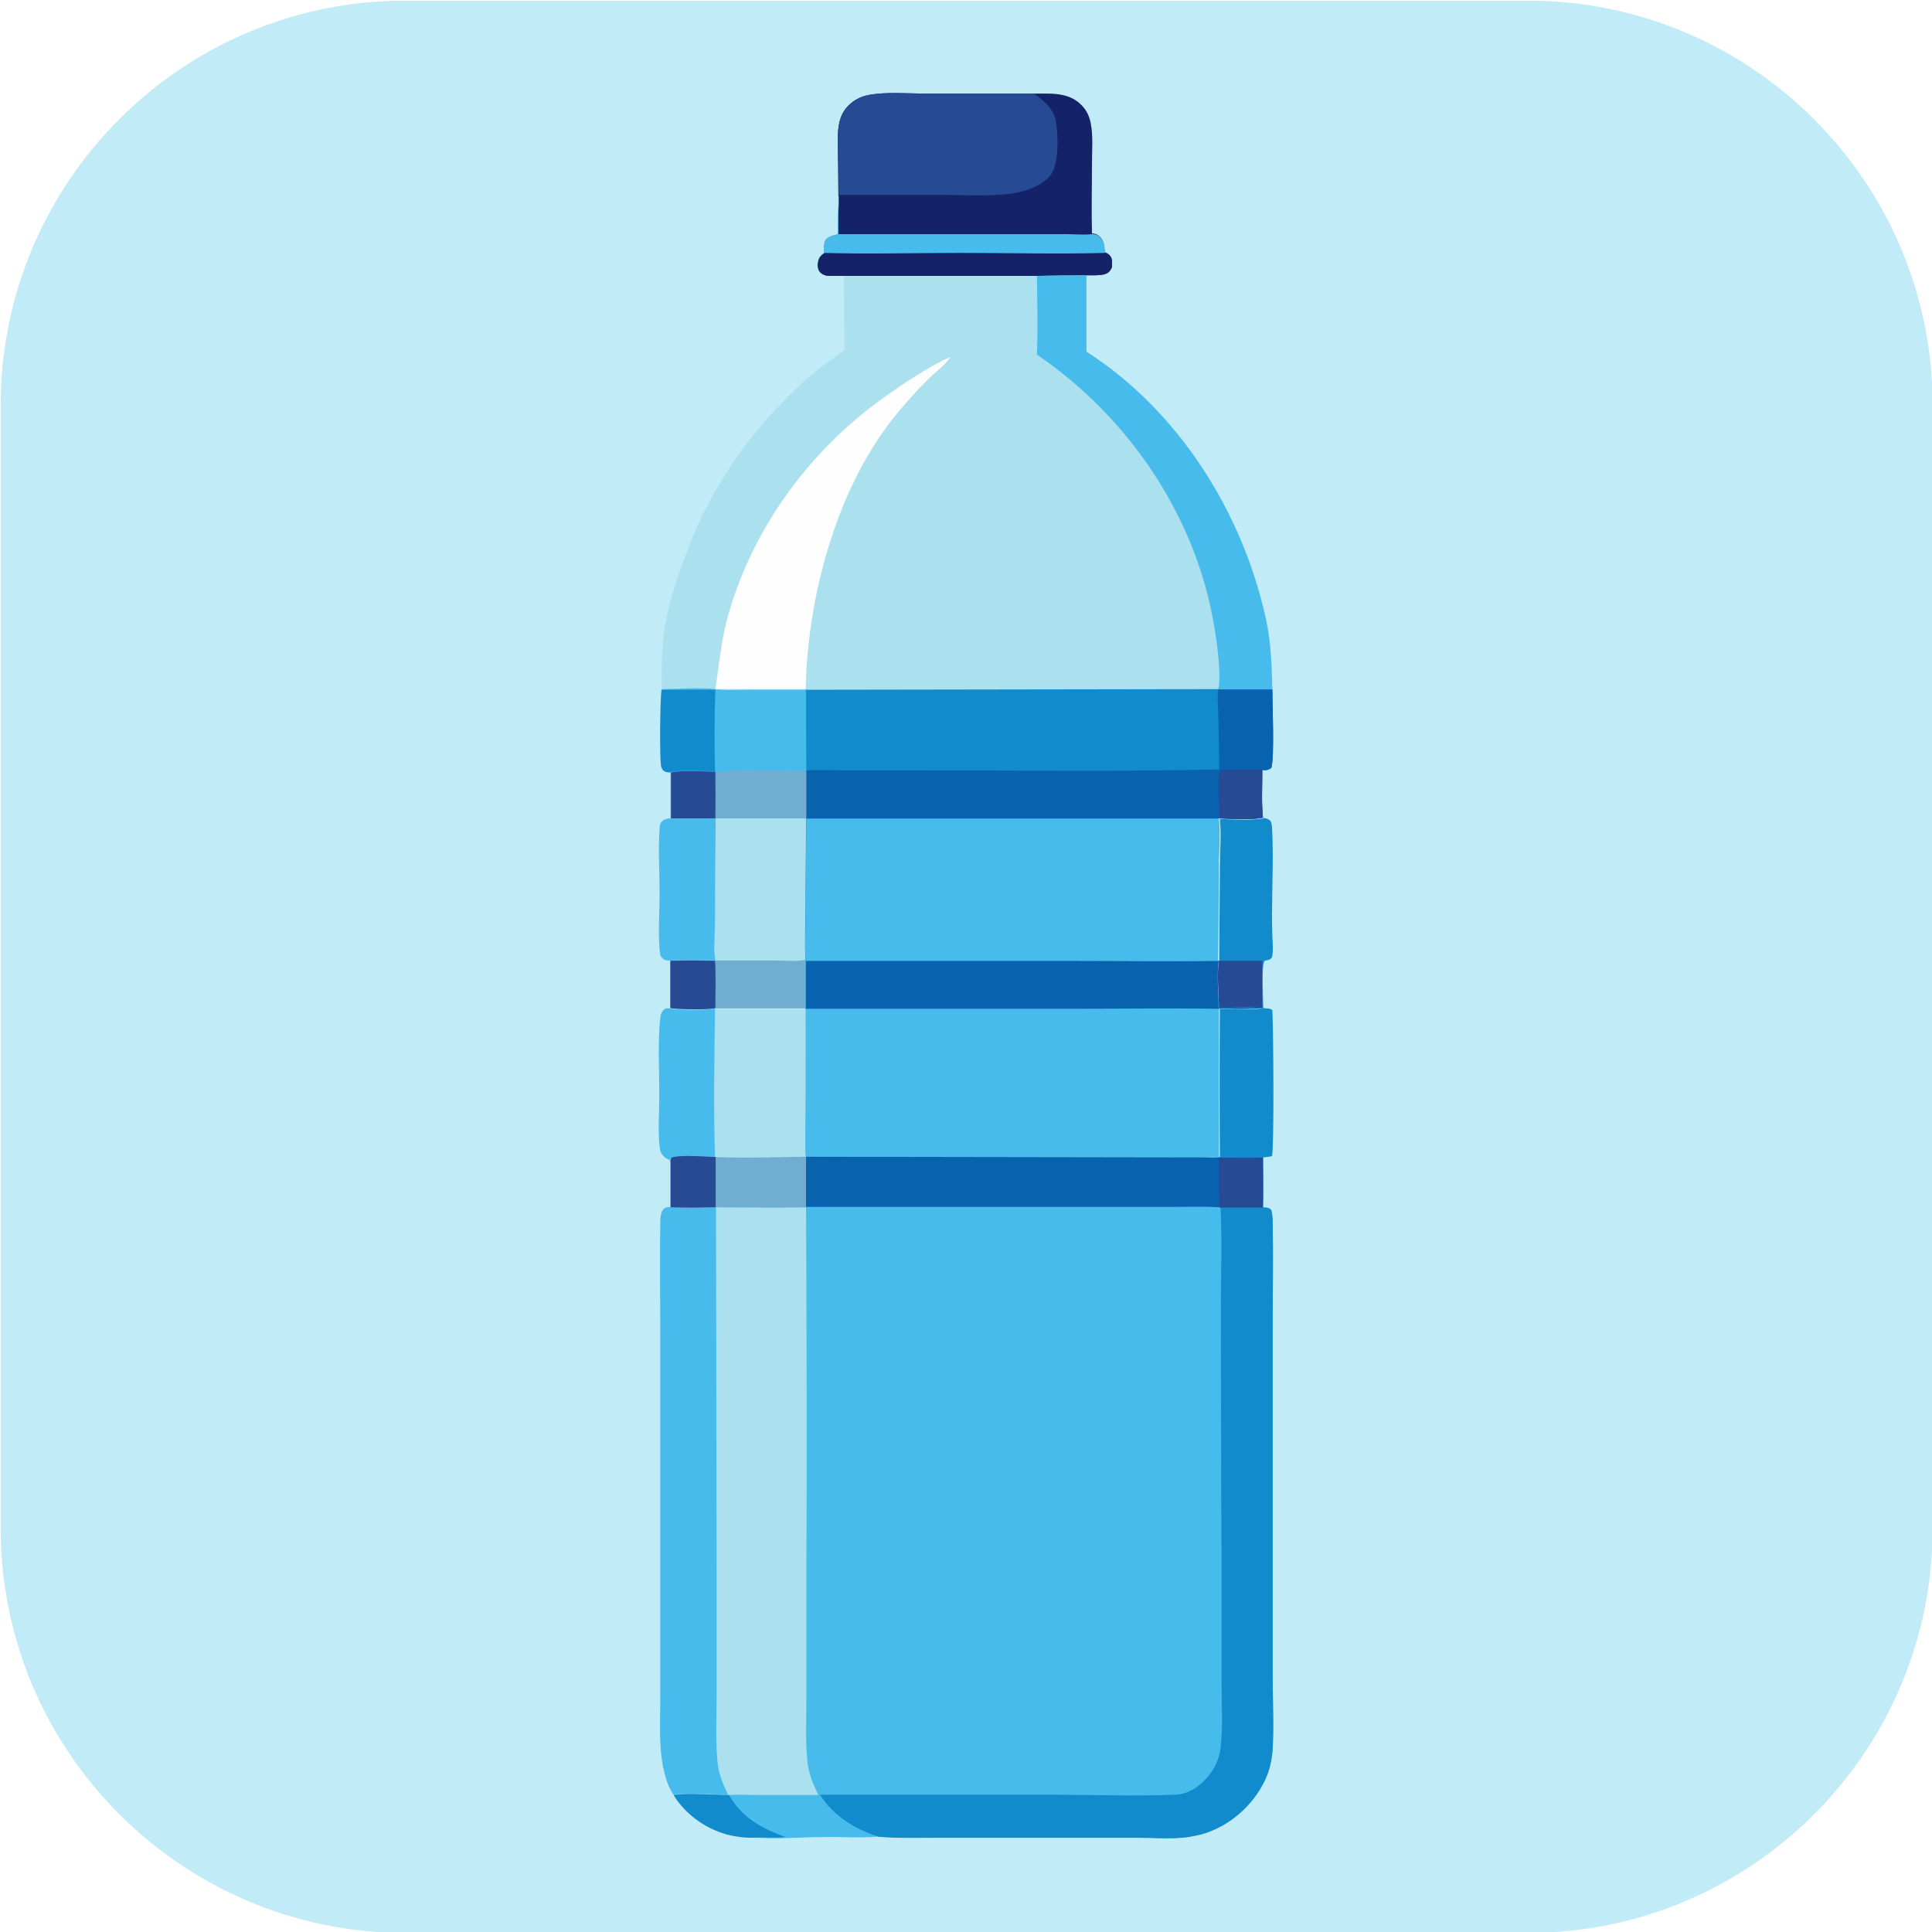
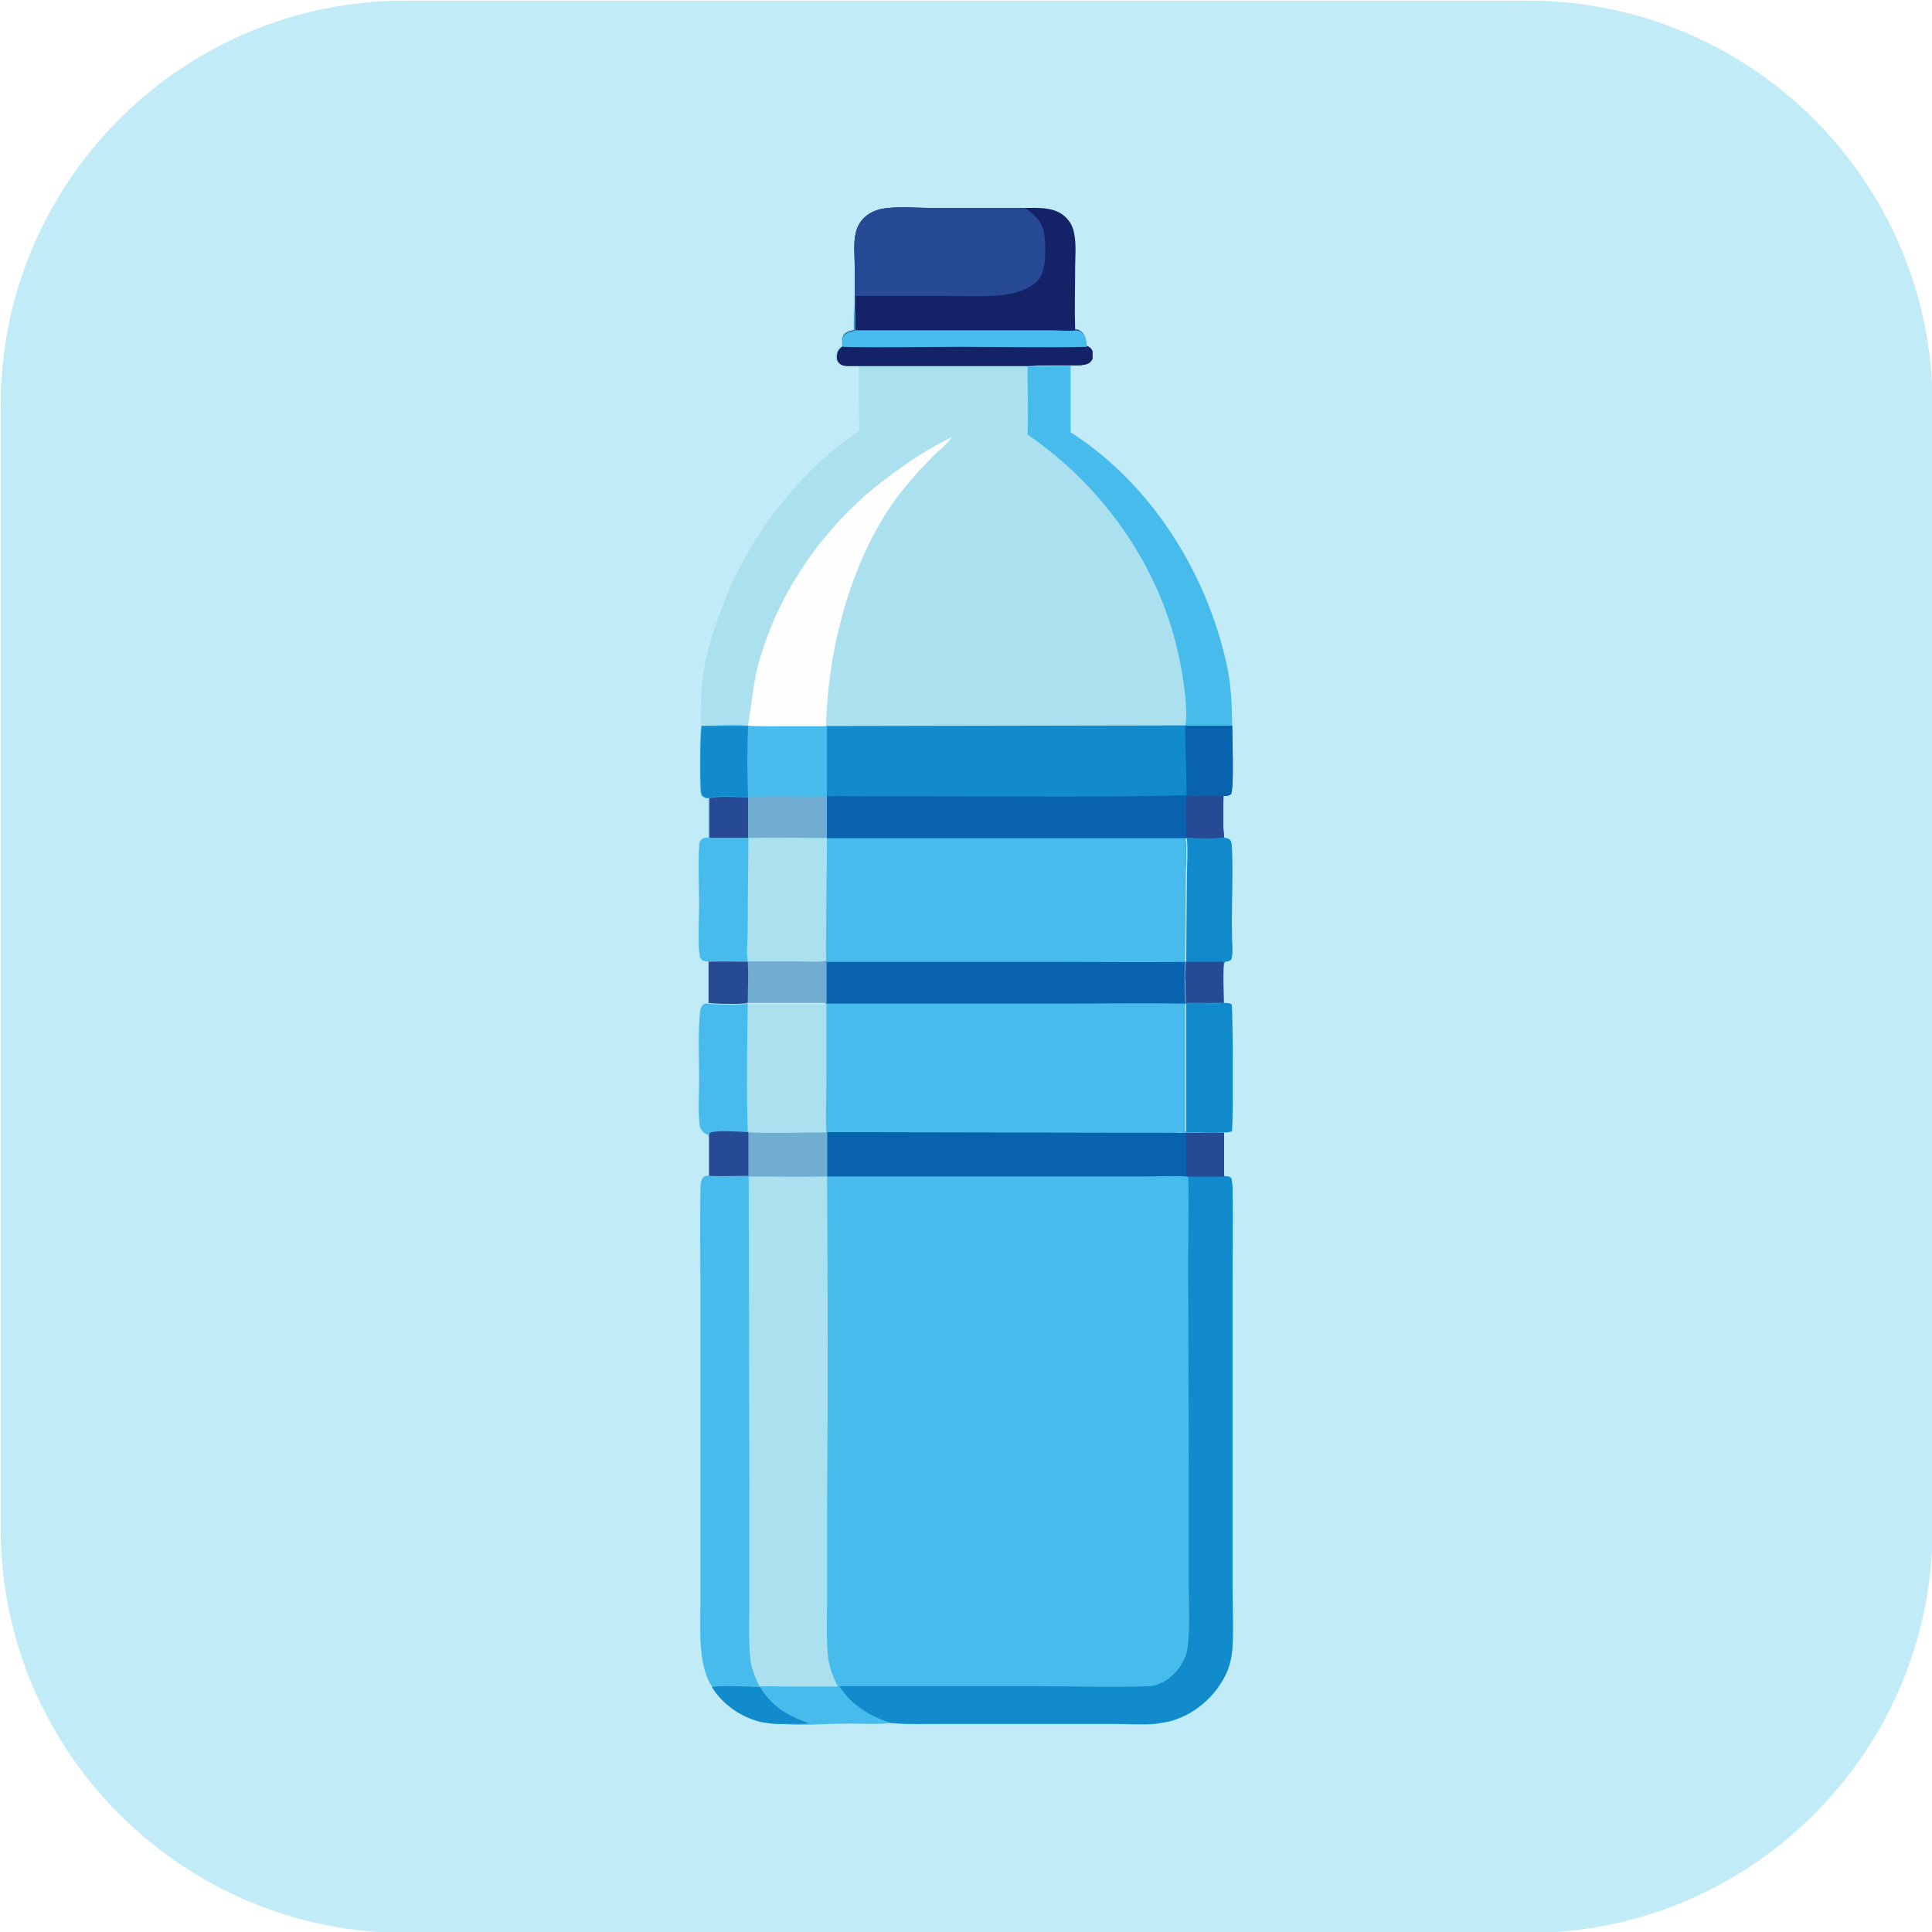
<svg xmlns="http://www.w3.org/2000/svg" id="Layer_3" version="1.1" viewBox="0 0 596.6 596.6">
  <defs>
    <style>
      .st0 {
        fill: #128bcc;
      }

      .st1 {
        fill: #264a94;
      }

      .st2 {
        fill: #c1ebf7;
      }

      .st3 {
        fill: #47bcec;
      }

      .st4 {
        fill: #abe1ef;
      }

      .st5 {
        fill: #71acd1;
      }

      .st6 {
        fill: #fefefe;
      }

      .st7 {
        fill: #0862ae;
      }

      .st8 {
        fill: #142368;
      }
    </style>
  </defs>
  <path class="st2" d="M125.1.2h346.7c69,0,125,56,125,125v346.7c0,69-56,125-125,125H125.1C56.2,596.8.2,540.8.2,471.9V125.2C.2,56.2,56.2.2,125.1.2Z" />
  <g>
-     <path class="st4" d="M258.9,60.4c0-5.6-.1-11.2-.2-16.8,0-4.1.3-8,3.3-11,1.6-1.6,3.6-2.7,5.9-3.2,5.5-1.1,12.1-.5,17.8-.5h33.6c5.1,0,10.8-.5,14.7,3.6,1.5,1.5,2.4,3.4,2.8,5.5.8,3.9.4,8.3.4,12.2,0,7.3-.2,14.6,0,21.9,1.1,0,1.7.3,2.5,1.1,1.2,1.2,1.3,2.8,1.4,4.4v.3c1,.4,1.7.9,2.1,2,0,0,0,.3.1.4v2c0,0,0,.3-.1.4,0,0-.1.3-.2.4-.5,1-1.4,1.5-2.5,1.7-1.6.3-3.4.2-5,.2v23.6c28.5,18.3,48.2,49.6,55.4,82.5,1.6,7.2,1.8,14.4,2,21.8,0,4.7.7,20.8-.3,24.2-.9.7-1.6.8-2.8.7,0,4.9-.3,9.9.2,14.7-4.1.8-9.3.4-13.5.2h-.2c.6,4.8,0,10.1,0,14.9l-.2,29h.1c-.6,4.7,0,10,0,14.6,4.3,0,9.1-.5,13.4,0-4.3.4-8.9.2-13.3.2v45.7c-1.2,0-2.3,0-3.5.2l-124.1-.2c-.3-6.3-.1-12.8,0-19.1,0-8.9.1-17.7,0-26.6v-15c-.4-5.1-.1-10.4-.1-15.6l.2-28.1c-9.3,0-18.6-.1-27.9,0h-13.9v-14.2c-1,0-1.5,0-2.3-.7-.3-.5-.5-.8-.6-1.4-.4-3-.3-20.7.2-23.4v-.3c0-6.1,0-12.3.9-18.4,1.2-8,3.8-15.8,6.7-23.3.5-1.3,1-2.6,1.5-3.9.5-1.3,1.1-2.6,1.6-3.9.6-1.3,1.2-2.5,1.8-3.8s1.2-2.5,1.9-3.7c.6-1.2,1.3-2.5,2-3.7s1.4-2.4,2.1-3.6c.7-1.2,1.5-2.4,2.2-3.5.8-1.2,1.5-2.3,2.3-3.5.8-1.1,1.6-2.3,2.4-3.4.8-1.1,1.7-2.2,2.6-3.3.9-1.1,1.8-2.2,2.7-3.2.9-1.1,1.8-2.1,2.8-3.2.9-1,1.9-2.1,2.9-3.1s1.9-2,2.9-3,2-1.9,3-2.9c1-.9,2.1-1.9,3.1-2.8,3.5-3,7.4-5.7,11.1-8.4-.2-7.7-.2-15.5-.2-23.2-1.6,0-3.1,0-4.7,0-1.1,0-2.3-.4-3-1.3-.6-.8-.7-2-.5-2.9.2-1.4.9-2.1,2-2.9,0-1.3-.3-2.9.5-4s2.5-1.4,3.7-1.7c0-3.1,0-6.1.2-9.2v-2.6h.1Z" />
-     <path class="st0" d="M248.8,213l127.4-.2h16.7c0,4.7.7,20.9-.3,24.3-.9.7-1.6.8-2.8.7,0,4.9-.3,9.9.2,14.7-4.1.8-9.3.4-13.5.2h-.2c.6,4.8,0,10.1,0,14.9l-.2,29h.1c-.6,4.7,0,10,0,14.6,4.3,0,9.1-.5,13.4,0-4.3.4-8.9.2-13.3.2v45.7c-1.2,0-2.3,0-3.5.2l-124.1-.2c-.3-6.3-.1-12.8,0-19.1,0-8.9.1-17.7,0-26.6v-15c-.4-5.1-.1-10.4-.1-15.6l.2-28.1v-14.8c0-8.3-.1-16.6-.1-25h0Z" />
-     <path class="st3" d="M376.2,296.7h.1c-.6,4.7,0,10,0,14.6,4.3,0,9.1-.5,13.4,0-4.3.4-8.9.2-13.3.2v45.7c-1.2,0-2.3,0-3.5.2l-124.1-.2c-.3-6.3-.1-12.8,0-19.1,0-8.9.1-17.7,0-26.6v-14.8h83.8c14.5,0,29,.2,43.5,0h0Z" />
-     <path class="st7" d="M376.2,296.7h.1c-.6,4.7,0,10,0,14.6,4.3,0,9.1-.5,13.4,0-4.3.4-8.9.2-13.3.2-14.3-.2-28.6,0-42.9,0h-84.6v-14.8h83.8c14.5,0,29,.2,43.5,0h0Z" />
-     <path class="st3" d="M248.9,252.8h127.4c.6,4.8,0,10.1,0,14.9l-.2,29c-14.5.2-29,0-43.5,0h-83.8v-.2c-.3-5.1,0-10.4,0-15.6l.2-28.1h0Z" />
-     <path class="st7" d="M376.2,212.8h16.7c0,4.7.7,20.9-.3,24.3-.9.7-1.6.8-2.8.7,0,4.9-.3,9.9.2,14.7-4.1.8-9.3.4-13.5.2h-127.6v-14.8c4.4-.2,8.9,0,13.3,0h23.8c30.1,0,60.3.4,90.5-.3,0-5.6-.2-11.3-.3-16.9,0-2.6-.4-5.4,0-8h0Z" />
-     <path class="st1" d="M378.7,237.8c3.6,0,7.5-.3,11.1,0,0,4.9-.3,9.9.2,14.7-4.1.8-9.3.4-13.5.2,0-4.7-.5-9.8,0-14.5.7-.5,1.4-.4,2.2-.5h0Z" />
-     <path class="st8" d="M258.9,60.4c0-5.6-.1-11.2-.2-16.8,0-4.1.3-8,3.3-11,1.6-1.6,3.6-2.7,5.9-3.2,5.5-1.1,12.1-.5,17.8-.5h33.6c5.1,0,10.8-.5,14.7,3.6,1.5,1.5,2.4,3.4,2.8,5.5.8,3.9.4,8.3.4,12.2,0,7.3-.2,14.6,0,21.9,1.1,0,1.7.3,2.5,1.1,1.2,1.2,1.3,2.8,1.4,4.4v.3c1,.4,1.7.9,2.1,2,0,0,0,.3.1.4v2c0,0,0,.3-.1.4,0,0-.1.3-.2.4-.5,1-1.4,1.5-2.5,1.7-1.6.3-3.4.2-5,.2-5.1,0-10.2,0-15.2.2-6.4,0-12.9,0-19.3,0h-44.9c-1.1,0-2.3-.4-3-1.3-.6-.8-.7-2-.5-2.9.2-1.4.9-2.1,2-2.9,0-1.3-.3-2.9.5-4s2.5-1.4,3.7-1.7c0-3.1,0-6.1.2-9.2v-2.6h0Z" />
-     <path class="st1" d="M258.9,60.4c0-5.6-.1-11.2-.2-16.8,0-4.1.3-8,3.3-11,1.6-1.6,3.6-2.7,5.9-3.2,5.5-1.1,12.1-.5,17.8-.5h33.6c3.2,2.4,6.1,4.6,6.8,8.9.7,4.1.9,13-1.7,16.3-3,3.8-9.1,5.4-13.7,5.9-6.3.6-13,.2-19.4.2-10.8,0-21.6,0-32.4,0h0Z" />
-     <path class="st8" d="M254.5,77.9c14,.5,28.1,0,42.1,0s29.8.3,44.6,0c1,.4,1.7.9,2.1,2,0,0,0,.3.1.4v2c0,0,0,.3-.1.4,0,0-.1.3-.2.4-.5,1-1.4,1.5-2.5,1.7-1.6.3-3.4.2-5,.2-5.1,0-10.2,0-15.2.2-6.4,0-12.9,0-19.3,0h-44.9c-1.1,0-2.3-.4-3-1.3-.6-.8-.7-2-.5-2.9.2-1.4.9-2.1,2-2.9l-.2-.2Z" />
-     <path class="st3" d="M258.7,72.2c0-3.1,0-6.1.2-9.2v9.3h70c2.7,0,5.7.3,8.4,0,1.1,0,1.7.3,2.5,1.1,1.2,1.2,1.3,2.8,1.4,4.4v.3c-14.8.4-29.7,0-44.6,0s-28.1.4-42.1,0c0-1.3-.3-2.9.5-4s2.5-1.4,3.7-1.7Z" />
-     <path class="st3" d="M320.3,85.2c5-.2,10.2,0,15.2-.2v23.6c28.5,18.3,48.2,49.6,55.4,82.5,1.6,7.2,1.8,14.4,2,21.8h-16.7c1.1-5-.7-16.8-1.7-22-6.2-33-26.7-62.6-54.3-81.4.3-8.1.1-16.2,0-24.3h.1Z" />
-     <path class="st6" d="M220.9,212.9c1.1-7.1,1.7-14.2,3.5-21.2,7.2-27.4,25-52,47.9-68.5,5.8-4.2,14.8-10.2,21.2-13,0,0-.2.3-.3.4-1.5,2.3-4.5,4.4-6.5,6.4-3.9,3.9-7.6,8-11,12.3-17.6,22.3-26.4,55.4-26.9,83.5h-17.9c-3.3,0-6.7-.2-10,.1h0Z" />
-     <path class="st3" d="M204.4,212.8c5.2,0,11.5-.6,16.6,0,3.3.5,7.1.2,10.5.2h17.4c0,8.3,0,16.6.1,24.9v14.8c-9.3,0-18.6-.1-27.9,0h-13.9v-14.2c-1,0-1.5,0-2.3-.7-.3-.5-.5-.8-.6-1.4-.4-3-.3-20.7.2-23.4v-.3h-.1Z" />
-     <path class="st5" d="M220.8,238.3c8.9-.8,19.1,0,28.1-.3v14.8c-9.3,0-18.6-.1-27.9,0h-13.9v-14.2c3.4-.9,10.1-.3,13.8-.3h-.1Z" />
-     <path class="st1" d="M207.1,238.6c3.4-.9,10.1-.3,13.8-.3,0,4.9.1,9.7,0,14.6h-13.7v-14.3h-.1Z" />
-     <path class="st0" d="M204.3,213h16.6c-.3,8.4-.3,16.8-.1,25.2-3.7,0-10.4-.6-13.8.3-1,0-1.5,0-2.3-.7-.3-.5-.5-.8-.6-1.4-.4-3-.3-20.7.2-23.4h0Z" />
-     <path class="st3" d="M248.9,357.2l124.1.2c1.1,0,2.3.1,3.4,0,4.5,0,9.2.2,13.6-.1,0,5.2.1,10.4,0,15.5.9,0,1.8,0,2.5.7.4,1,.4,2.1.5,3.3.2,11.2,0,22.5,0,33.7v107.3c0,7.3.4,14.8,0,22.1-.2,3.1-.8,6.1-2,8.9-3.2,7.4-9.7,13.7-17.2,16.6-1.4.6-2.8,1-4.3,1.3s-2.9.6-4.4.7c-4.7.4-9.6,0-14.3,0h-60.7c-6.2,0-12.6.2-18.8-.3-5.7.6-11.8,0-17.6.2-7,0-14.7.8-21.6,0-2.1,0-4.3-.3-6.3-.7-7.1-1.6-13.7-6.1-17.6-12.3-1.7-2.4-2.6-5.6-3.2-8.4-1.4-6.9-.9-14.5-.9-21.5v-111.7c0-11.6-.2-23.3,0-34.9,0-1.3,0-3.1.9-4.2.5-.7,1.3-.7,2.1-.8,4.6.2,9.4.2,14,0,9.3,0,18.6.1,27.8,0v-15.6h0Z" />
-     <path class="st4" d="M207.1,372.8c4.6.2,9.4.2,14,0,9.3,0,18.6.1,27.8,0,.2,39.1.3,78.1.1,117.2v34.8c0,6.2-.3,12.7.3,18.9.3,3.7,1.8,7.3,3.4,10.6h-18.2c-3.1,0-6.4-.2-9.5,0h-.2c-4.5,0-12.7-.7-16.8,0-1.7-2.4-2.6-5.6-3.2-8.4-1.4-6.9-.9-14.5-.9-21.5v-111.7c0-11.6-.2-23.3,0-34.9,0-1.3,0-3.1.9-4.2.5-.7,1.3-.7,2.1-.8h.2Z" />
-     <path class="st3" d="M207.1,372.8c4.6.2,9.4.2,14,0l.2,112.6v37.7c0,7-.4,14.3.3,21.3.3,3.5,1.8,6.7,3.2,9.8-4.5,0-12.7-.7-16.8,0-1.7-2.4-2.6-5.6-3.2-8.4-1.4-6.9-.9-14.5-.9-21.5v-111.7c0-11.6-.2-23.3,0-34.9,0-1.3,0-3.1.9-4.2.5-.7,1.3-.7,2.1-.8h.2Z" />
-     <path class="st0" d="M390,372.9c.9,0,1.8,0,2.5.7.4,1,.4,2.1.5,3.3.2,11.2,0,22.5,0,33.7v107.3c0,7.3.4,14.8,0,22.1-.2,3.1-.8,6.1-2,8.9-3.2,7.4-9.7,13.7-17.2,16.6-1.4.6-2.8,1-4.3,1.3s-2.9.6-4.4.7c-4.7.4-9.6,0-14.3,0h-60.7c-6.2,0-12.6.2-18.8-.3-7.5-2.5-13.8-6.3-18.1-13h71.2c12.8,0,25.8.5,38.6,0,3.8-.2,7-2.2,9.5-5,2.4-2.6,4-5.9,4.4-9.4.8-6.8.3-14.2.3-21v-40.7c-.1,0-.2-73.7-.2-73.7,0-10.5.4-21.1-.1-31.6,4.5,0,8.9.1,13.4,0h-.3Z" />
-     <path class="st7" d="M248.9,357.2l124.1.2c1.1,0,2.3.1,3.4,0,4.5,0,9.2.2,13.6-.1,0,5.2.1,10.4,0,15.5h-13.4c-5-.3-10.1-.1-15.2-.1h-112.5v-15.4h0Z" />
-     <path class="st1" d="M376.4,357.5c4.5,0,9.2.2,13.6-.1,0,5.2.1,10.4,0,15.5h-13.4c-.4-5-.1-10.3-.2-15.3h0Z" />
-     <path class="st0" d="M208.1,554.3c4.1-.7,12.3,0,16.8,0h.2c4.1,7.1,10.1,10.3,17.5,13-3.5.3-7.1,0-10.6.2-2.1,0-4.3-.3-6.3-.7-7.1-1.6-13.7-6.1-17.6-12.3v-.2Z" />
-     <path class="st4" d="M207,358.6c-.3-.5,0-.3-.7-.6-.2-.1-.5-.3-.7-.4-1-.7-1.6-1.6-1.8-2.7-.7-4.2-.2-12.2-.2-16.7,0-6.8-.5-17.3.3-23.8,0-.8.4-2,1-2.5.7-.7,1.1-.5,2-.5,1.5.5,12.3.6,13.9,0v.2h28v26.6c0,6.3-.3,12.8,0,19.1-9.2.2-18.6.5-27.9.1-3.1,0-11.2-.7-13.7.2-.1.4-.3.7-.3,1.1h0Z" />
-     <path class="st3" d="M207,358.6c-.3-.5,0-.3-.7-.6-.2-.1-.5-.3-.7-.4-1-.7-1.6-1.6-1.8-2.7-.7-4.2-.2-12.2-.2-16.7,0-6.8-.5-17.3.3-23.8,0-.8.4-2,1-2.5.7-.7,1.1-.5,2-.5,1.5.5,12.3.6,13.9,0v.2c-.2,15.2-.5,30.7,0,45.9-3.1,0-11.2-.7-13.7.2-.1.4-.3.7-.3,1.1l.2-.2Z" />
-     <path class="st4" d="M207.1,252.8h13.9c9.3-.2,18.6,0,27.9,0l-.2,28.1c0,5.2-.3,10.4,0,15.6-2.9.6-6.5.2-9.4.2h-18.5c-4.5-.2-9.3-.3-13.8,0-.6,0-1.1,0-1.6-.2,0,0-.2,0-.3-.1,0,0-.2-.1-.3-.2,0,0-.2-.1-.2-.2,0,0-.1-.1-.2-.2,0,0-.1-.2-.2-.2,0,0-.1-.2-.2-.3,0,0,0-.2-.1-.3v-.3c-.8-3.6-.2-14.1-.2-18.2,0-6.8-.5-13.9,0-20.7,0-.7.1-1.3.5-1.8.7-.9,1.7-1.1,2.8-1.2h.1Z" />
-     <path class="st3" d="M207.1,252.8h13.9c-.1,9.8-.2,19.6-.2,29.4s-.6,9.9.1,14.4h-.1c-4.5,0-9.3-.2-13.8,0-.6,0-1.1,0-1.6-.2,0,0-.2,0-.3-.1,0,0-.2-.1-.3-.2,0,0-.2-.1-.2-.2,0,0-.1-.1-.2-.2,0,0-.1-.2-.2-.2,0,0-.1-.2-.2-.3,0,0,0-.2-.1-.3v-.3c-.8-3.6-.2-14.1-.2-18.2,0-6.8-.5-13.9,0-20.7,0-.7.1-1.3.5-1.8.7-.9,1.7-1.1,2.8-1.2h.1Z" />
-     <path class="st0" d="M390,252.6c.7,0,1.5.2,2.1.7.6.6.6,1.4.7,2.2.5,8.9,0,18.1,0,27.1s.5,9.5.1,12.4c0,.7-.3,1-.9,1.3-.4.2-1.1.3-1.5.4-1.1,1.7-.4,12-.4,14.6,1,.1,2,0,2.8.6.3,4.6.6,42.2-.1,45.1-.9.2-1.7.3-2.6.4-4.5.3-9.1,0-13.6.1h-3.4c1.2-.1,2.3-.1,3.5-.2-.1-15.2-.1-30.5,0-45.7,4.4,0,8.9.3,13.3-.2-4.3-.6-9-.1-13.4,0,0-4.7-.7-10,0-14.6h-.1l.2-29c0-4.8.5-10.1,0-14.9h.2c4.2.2,9.4.5,13.5-.2h-.4Z" />
-     <path class="st1" d="M376.3,296.7h13.5c0,4.8-.1,9.7,0,14.6-4.3-.6-9-.1-13.4,0,0-4.7-.7-10,0-14.6h-.1Z" />
-     <path class="st5" d="M221,357.3c9.2.4,18.6,0,27.9-.1v15.6c-9.3.2-18.6,0-27.9,0-4.6.1-9.4.2-14,0v-14.2c0-.4.2-.7.3-1.1,2.5-1,10.6-.3,13.7-.2h0Z" />
-     <path class="st1" d="M207,358.6c0-.4.2-.7.3-1.1,2.5-1,10.6-.3,13.7-.2v15.5c-4.6.1-9.3.2-13.9,0v-14.2h-.1Z" />
-     <path class="st5" d="M220.9,296.6h18.4c3,0,6.6.4,9.4-.2v15c.1,0-27.8,0-27.8,0v-.2c-1.6.6-12.4.4-13.9,0v-14.6c4.5-.2,9.3-.1,13.8,0h.1,0Z" />
-     <path class="st1" d="M207,296.7c4.5-.2,9.3-.1,13.8,0,.3,4.8.1,9.7.1,14.6-1.6.6-12.4.4-13.9,0v-14.6h0Z" />
+     <path class="st4" d="M264,91.6c0-4.9,0-9.7-.2-14.6,0-3.6.3-7,2.9-9.6,1.4-1.4,3.1-2.3,5.1-2.8,4.8-1,10.5-.4,15.5-.4h29.2c4.4,0,9.4-.4,12.8,3.1,1.3,1.3,2.1,3,2.4,4.8.7,3.4.3,7.2.3,10.6,0,6.3-.2,12.7,0,19,1,0,1.5.3,2.2,1,1,1,1.1,2.4,1.2,3.8v.3c.9.3,1.5.8,1.8,1.7,0,0,0,.3,0,.3v1.7c0,0,0,.3,0,.3,0,0,0,.3-.2.3-.4.9-1.2,1.3-2.2,1.5-1.4.3-3,.2-4.3.2v20.5c24.8,15.9,41.9,43.1,48.2,71.7,1.4,6.3,1.6,12.5,1.7,18.9,0,4.1.6,18.1-.3,21-.8.6-1.4.7-2.4.6,0,4.3-.3,8.6.2,12.8-3.6.7-8.1.3-11.7.2h-.2c.5,4.2,0,8.8,0,13l-.2,25.2h0c-.5,4.1,0,8.7,0,12.7,3.7,0,7.9-.4,11.6,0-3.7.3-7.7.2-11.6.2v39.7c-1,0-2,0-3,.2l-107.9-.2c-.3-5.5,0-11.1,0-16.6,0-7.7,0-15.4,0-23.1v-13c-.3-4.4,0-9,0-13.6l.2-24.4c-8.1,0-16.2,0-24.3,0h-12.1v-12.3c-.9,0-1.3,0-2-.6-.3-.4-.4-.7-.5-1.2-.3-2.6-.3-18,.2-20.3v-.3c0-5.3,0-10.7.8-16,1-7,3.3-13.7,5.8-20.3.4-1.1.9-2.3,1.3-3.4.4-1.1,1-2.3,1.4-3.4.5-1.1,1-2.2,1.6-3.3s1-2.2,1.7-3.2c.5-1,1.1-2.2,1.7-3.2s1.2-2.1,1.8-3.1c.6-1,1.3-2.1,1.9-3,.7-1,1.3-2,2-3,.7-1,1.4-2,2.1-3,.7-1,1.5-1.9,2.3-2.9.8-1,1.6-1.9,2.3-2.8.8-1,1.6-1.8,2.4-2.8.8-.9,1.7-1.8,2.5-2.7s1.7-1.7,2.5-2.6,1.7-1.7,2.6-2.5c.9-.8,1.8-1.7,2.7-2.4,3-2.6,6.4-5,9.6-7.3-.2-6.7-.2-13.5-.2-20.2-1.4,0-2.7,0-4.1,0-1,0-2-.3-2.6-1.1-.5-.7-.6-1.7-.4-2.5.2-1.2.8-1.8,1.7-2.5,0-1.1-.3-2.5.4-3.5s2.2-1.2,3.2-1.5c0-2.7,0-5.3.2-8v-2.3h0Z" />
+     <path class="st0" d="M255.3,224.2l110.7-.2h14.5c0,4.1.6,18.2-.3,21.1-.8.6-1.4.7-2.4.6,0,4.3-.3,8.6.2,12.8-3.6.7-8.1.3-11.7.2h-.2c.5,4.2,0,8.8,0,13l-.2,25.2h0c-.5,4.1,0,8.7,0,12.7,3.7,0,7.9-.4,11.6,0-3.7.3-7.7.2-11.6.2v39.7c-1,0-2,0-3,.2l-107.9-.2c-.3-5.5,0-11.1,0-16.6,0-7.7,0-15.4,0-23.1v-13c-.3-4.4,0-9,0-13.6l.2-24.4v-12.9c0-7.2,0-14.4,0-21.7h0Z" />
+     <path class="st3" d="M366,297h0c-.5,4.1,0,8.7,0,12.7,3.7,0,7.9-.4,11.6,0-3.7.3-7.7.2-11.6.2v39.7c-1,0-2,0-3,.2l-107.9-.2c-.3-5.5,0-11.1,0-16.6,0-7.7,0-15.4,0-23.1v-12.9h72.8c12.6,0,25.2.2,37.8,0h0Z" />
+     <path class="st7" d="M366,297h0c-.5,4.1,0,8.7,0,12.7,3.7,0,7.9-.4,11.6,0-3.7.3-7.7.2-11.6.2-12.4-.2-24.9,0-37.3,0h-73.5v-12.9h72.8c12.6,0,25.2.2,37.8,0h0Z" />
+     <path class="st3" d="M255.3,258.8h110.7c.5,4.2,0,8.8,0,13l-.2,25.2c-12.6.2-25.2,0-37.8,0h-72.8v-.2c-.3-4.4,0-9,0-13.6l.2-24.4h0Z" />
+     <path class="st7" d="M366,224.1h14.5c0,4.1.6,18.2-.3,21.1-.8.6-1.4.7-2.4.6,0,4.3-.3,8.6.2,12.8-3.6.7-8.1.3-11.7.2h-110.9v-12.9c3.8-.2,7.7,0,11.6,0h20.7c26.2,0,52.4.3,78.7-.3,0-4.9-.2-9.8-.3-14.7,0-2.3-.3-4.7,0-7h0Z" />
+     <path class="st1" d="M368.2,245.8c3.1,0,6.5-.3,9.6,0,0,4.3-.3,8.6.2,12.8-3.6.7-8.1.3-11.7.2,0-4.1-.4-8.5,0-12.6.6-.4,1.2-.3,1.9-.4h0Z" />
+     <path class="st8" d="M264,91.6c0-4.9,0-9.7-.2-14.6,0-3.6.3-7,2.9-9.6,1.4-1.4,3.1-2.3,5.1-2.8,4.8-1,10.5-.4,15.5-.4h29.2c4.4,0,9.4-.4,12.8,3.1,1.3,1.3,2.1,3,2.4,4.8.7,3.4.3,7.2.3,10.6,0,6.3-.2,12.7,0,19,1,0,1.5.3,2.2,1,1,1,1.1,2.4,1.2,3.8v.3c.9.3,1.5.8,1.8,1.7,0,0,0,.3,0,.3v1.7c0,0,0,.3,0,.3,0,0,0,.3-.2.3-.4.9-1.2,1.3-2.2,1.5-1.4.3-3,.2-4.3.2-4.4,0-8.9,0-13.2.2-5.6,0-11.2,0-16.8,0h-39c-1,0-2-.3-2.6-1.1-.5-.7-.6-1.7-.4-2.5.2-1.2.8-1.8,1.7-2.5,0-1.1-.3-2.5.4-3.5s2.2-1.2,3.2-1.5c0-2.7,0-5.3.2-8v-2.3h0Z" />
+     <path class="st1" d="M264,91.6c0-4.9,0-9.7-.2-14.6,0-3.6.3-7,2.9-9.6,1.4-1.4,3.1-2.3,5.1-2.8,4.8-1,10.5-.4,15.5-.4h29.2c2.8,2.1,5.3,4,5.9,7.7.6,3.6.8,11.3-1.5,14.2-2.6,3.3-7.9,4.7-11.9,5.1-5.5.5-11.3.2-16.9.2-9.4,0-18.8,0-28.2,0h0Z" />
+     <path class="st8" d="M260.2,106.8c12.2.4,24.4,0,36.6,0s25.9.3,38.8,0c.9.3,1.5.8,1.8,1.7,0,0,0,.3,0,.3v1.7c0,0,0,.3,0,.3,0,0,0,.3-.2.3-.4.9-1.2,1.3-2.2,1.5-1.4.3-3,.2-4.3.2-4.4,0-8.9,0-13.2.2-5.6,0-11.2,0-16.8,0h-39c-1,0-2-.3-2.6-1.1-.5-.7-.6-1.7-.4-2.5.2-1.2.8-1.8,1.7-2.5l-.2-.2Z" />
+     <path class="st3" d="M263.9,101.9c0-2.7,0-5.3.2-8v8.1h60.8c2.3,0,5,.3,7.3,0,1,0,1.5.3,2.2,1,1,1,1.1,2.4,1.2,3.8v.3c-12.9.3-25.8,0-38.8,0s-24.4.3-36.6,0c0-1.1-.3-2.5.4-3.5s2.2-1.2,3.2-1.5Z" />
+     <path class="st3" d="M317.4,113.2c4.3-.2,8.9,0,13.2-.2v20.5c24.8,15.9,41.9,43.1,48.2,71.7,1.4,6.3,1.6,12.5,1.7,18.9h-14.5c1-4.3-.6-14.6-1.5-19.1-5.4-28.7-23.2-54.4-47.2-70.8.3-7,0-14.1,0-21.1h0Z" />
+     <path class="st6" d="M231,224.2c1-6.2,1.5-12.3,3-18.4,6.3-23.8,21.7-45.2,41.6-59.5,5-3.7,12.9-8.9,18.4-11.3,0,0-.2.3-.3.3-1.3,2-3.9,3.8-5.6,5.6-3.4,3.4-6.6,7-9.6,10.7-15.3,19.4-22.9,48.2-23.4,72.6h-15.6c-2.9,0-5.8-.2-8.7,0h0Z" />
+     <path class="st3" d="M216.7,224.1c4.5,0,10-.5,14.4,0,2.9.4,6.2.2,9.1.2h15.1c0,7.2,0,14.4,0,21.6v12.9c-8.1,0-16.2,0-24.3,0h-12.1v-12.3c-.9,0-1.3,0-2-.6-.3-.4-.4-.7-.5-1.2-.3-2.6-.3-18,.2-20.3v-.3h0Z" />
+     <path class="st5" d="M230.9,246.2c7.7-.7,16.6,0,24.4-.3v12.9c-8.1,0-16.2,0-24.3,0h-12.1v-12.3c3-.8,8.8-.3,12-.3h0Z" />
+     <path class="st1" d="M219,246.5c3-.8,8.8-.3,12-.3,0,4.3,0,8.4,0,12.7h-11.9v-12.4h0Z" />
+     <path class="st0" d="M216.6,224.2h14.4c-.3,7.3-.3,14.6,0,21.9-3.2,0-9-.5-12,.3-.9,0-1.3,0-2-.6-.3-.4-.4-.7-.5-1.2-.3-2.6-.3-18,.2-20.3h0Z" />
+     <path class="st3" d="M255.3,349.6l107.9.2c1,0,2,0,3,0,3.9,0,8,.2,11.8,0,0,4.5,0,9,0,13.5.8,0,1.6,0,2.2.6.3.9.3,1.8.4,2.9.2,9.7,0,19.6,0,29.3v93.3c0,6.3.3,12.9,0,19.2-.2,2.7-.7,5.3-1.7,7.7-2.8,6.4-8.4,11.9-15,14.4-1.2.5-2.4.9-3.7,1.1s-2.5.5-3.8.6c-4.1.3-8.3,0-12.4,0h-52.8c-5.4,0-11,.2-16.3-.3-5,.5-10.3,0-15.3.2-6.1,0-12.8.7-18.8,0-1.8,0-3.7-.3-5.5-.6-6.2-1.4-11.9-5.3-15.3-10.7-1.5-2.1-2.3-4.9-2.8-7.3-1.2-6-.8-12.6-.8-18.7v-97.1c0-10.1-.2-20.3,0-30.3,0-1.1,0-2.7.8-3.7.4-.6,1.1-.6,1.8-.7,4,.2,8.2.2,12.2,0,8.1,0,16.2,0,24.2,0v-13.6h0Z" />
+     <path class="st4" d="M219,363.1c4,.2,8.2.2,12.2,0,8.1,0,16.2,0,24.2,0,.2,34,.3,67.9,0,101.9v30.2c0,5.4-.3,11,.3,16.4.3,3.2,1.6,6.3,3,9.2h-15.8c-2.7,0-5.6-.2-8.3,0h-.2c-3.9,0-11-.6-14.6,0-1.5-2.1-2.3-4.9-2.8-7.3-1.2-6-.8-12.6-.8-18.7v-97.1c0-10.1-.2-20.3,0-30.3,0-1.1,0-2.7.8-3.7.4-.6,1.1-.6,1.8-.7h.2Z" />
+     <path class="st3" d="M219,363.1c4,.2,8.2.2,12.2,0l.2,97.9v32.8c0,6.1-.3,12.4.3,18.5.3,3,1.6,5.8,2.8,8.5-3.9,0-11-.6-14.6,0-1.5-2.1-2.3-4.9-2.8-7.3-1.2-6-.8-12.6-.8-18.7v-97.1c0-10.1-.2-20.3,0-30.3,0-1.1,0-2.7.8-3.7.4-.6,1.1-.6,1.8-.7h.2Z" />
+     <path class="st0" d="M378,363.2c.8,0,1.6,0,2.2.6.3.9.3,1.8.4,2.9.2,9.7,0,19.6,0,29.3v93.3c0,6.3.3,12.9,0,19.2-.2,2.7-.7,5.3-1.7,7.7-2.8,6.4-8.4,11.9-15,14.4-1.2.5-2.4.9-3.7,1.1s-2.5.5-3.8.6c-4.1.3-8.3,0-12.4,0h-52.8c-5.4,0-11,.2-16.3-.3-6.5-2.2-12-5.5-15.7-11.3h61.9c11.1,0,22.4.4,33.6,0,3.3-.2,6.1-1.9,8.3-4.3,2.1-2.3,3.5-5.1,3.8-8.2.7-5.9.3-12.3.3-18.3v-35.4c0,0-.2-64.1-.2-64.1,0-9.1.3-18.3,0-27.5,3.9,0,7.7,0,11.6,0h-.3Z" />
+     <path class="st7" d="M255.3,349.6l107.9.2c1,0,2,0,3,0,3.9,0,8,.2,11.8,0,0,4.5,0,9,0,13.5h-11.6c-4.3-.3-8.8,0-13.2,0h-97.8v-13.4h0Z" />
+     <path class="st1" d="M366.2,349.8c3.9,0,8,.2,11.8,0,0,4.5,0,9,0,13.5h-11.6c-.3-4.3,0-9-.2-13.3h0Z" />
+     <path class="st0" d="M219.9,520.9c3.6-.6,10.7,0,14.6,0h.2c3.6,6.2,8.8,9,15.2,11.3-3,.3-6.2,0-9.2.2-1.8,0-3.7-.3-5.5-.6-6.2-1.4-11.9-5.3-15.3-10.7v-.2Z" />
+     <path class="st4" d="M218.9,350.8c-.3-.4,0-.3-.6-.5-.2,0-.4-.3-.6-.3-.9-.6-1.4-1.4-1.6-2.3-.6-3.7-.2-10.6-.2-14.5,0-5.9-.4-15,.3-20.7,0-.7.3-1.7.9-2.2.6-.6,1-.4,1.7-.4,1.3.4,10.7.5,12.1,0v.2h24.3v23.1c0,5.5-.3,11.1,0,16.6-8,.2-16.2.4-24.3,0-2.7,0-9.7-.6-11.9.2,0,.3-.3.6-.3,1h0Z" />
+     <path class="st3" d="M218.9,350.8c-.3-.4,0-.3-.6-.5-.2,0-.4-.3-.6-.3-.9-.6-1.4-1.4-1.6-2.3-.6-3.7-.2-10.6-.2-14.5,0-5.9-.4-15,.3-20.7,0-.7.3-1.7.9-2.2.6-.6,1-.4,1.7-.4,1.3.4,10.7.5,12.1,0v.2c-.2,13.2-.4,26.7,0,39.9-2.7,0-9.7-.6-11.9.2,0,.3-.3.6-.3,1l.2-.2Z" />
+     <path class="st4" d="M219,258.8h12.1c8.1-.2,16.2,0,24.3,0l-.2,24.4c0,4.5-.3,9,0,13.6-2.5.5-5.6.2-8.2.2h-16.1c-3.9-.2-8.1-.3-12,0-.5,0-1,0-1.4-.2,0,0-.2,0-.3,0,0,0-.2,0-.3-.2,0,0-.2,0-.2-.2,0,0,0,0-.2-.2,0,0,0-.2-.2-.2,0,0,0-.2-.2-.3,0,0,0-.2,0-.3v-.3c-.7-3.1-.2-12.3-.2-15.8,0-5.9-.4-12.1,0-18,0-.6,0-1.1.4-1.6.6-.8,1.5-1,2.4-1h0Z" />
+     <path class="st3" d="M219,258.8h12.1c0,8.5-.2,17-.2,25.6s-.5,8.6,0,12.5h0c-3.9,0-8.1-.2-12,0-.5,0-1,0-1.4-.2,0,0-.2,0-.3,0,0,0-.2,0-.3-.2,0,0-.2,0-.2-.2,0,0,0,0-.2-.2,0,0,0-.2-.2-.2,0,0,0-.2-.2-.3,0,0,0-.2,0-.3v-.3c-.7-3.1-.2-12.3-.2-15.8,0-5.9-.4-12.1,0-18,0-.6,0-1.1.4-1.6.6-.8,1.5-1,2.4-1h0Z" />
+     <path class="st0" d="M378,258.7c.6,0,1.3.2,1.8.6.5.5.5,1.2.6,1.9.4,7.7,0,15.7,0,23.6s.4,8.3,0,10.8c0,.6-.3.9-.8,1.1-.3.2-1,.3-1.3.3-1,1.5-.3,10.4-.3,12.7.9,0,1.7,0,2.4.5.3,4,.5,36.7,0,39.2-.8.2-1.5.3-2.3.3-3.9.3-7.9,0-11.8,0h-3c1,0,2,0,3-.2,0-13.2,0-26.5,0-39.7,3.8,0,7.7.3,11.6-.2-3.7-.5-7.8,0-11.6,0,0-4.1-.6-8.7,0-12.7h0l.2-25.2c0-4.2.4-8.8,0-13h.2c3.7.2,8.2.4,11.7-.2h-.3Z" />
+     <path class="st1" d="M366.1,297h11.7c0,4.2,0,8.4,0,12.7-3.7-.5-7.8,0-11.6,0,0-4.1-.6-8.7,0-12.7h0Z" />
+     <path class="st5" d="M231.1,349.7c8,.3,16.2,0,24.3,0v13.6c-8.1.2-16.2,0-24.3,0-4,0-8.2.2-12.2,0v-12.3c0-.3.2-.6.3-1,2.2-.9,9.2-.3,11.9-.2h0Z" />
+     <path class="st1" d="M218.9,350.8c0-.3.2-.6.3-1,2.2-.9,9.2-.3,11.9-.2v13.5c-4,0-8.1.2-12.1,0v-12.3h0Z" />
+     <path class="st5" d="M231,296.9h16c2.6,0,5.7.3,8.2-.2v13c0,0-24.2,0-24.2,0v-.2c-1.4.5-10.8.3-12.1,0v-12.7c3.9-.2,8.1,0,12,0h0,0Z" />
+     <path class="st1" d="M218.9,297c3.9-.2,8.1,0,12,0,.3,4.2,0,8.4,0,12.7-1.4.5-10.8.3-12.1,0v-12.7h0Z" />
  </g>
</svg>
